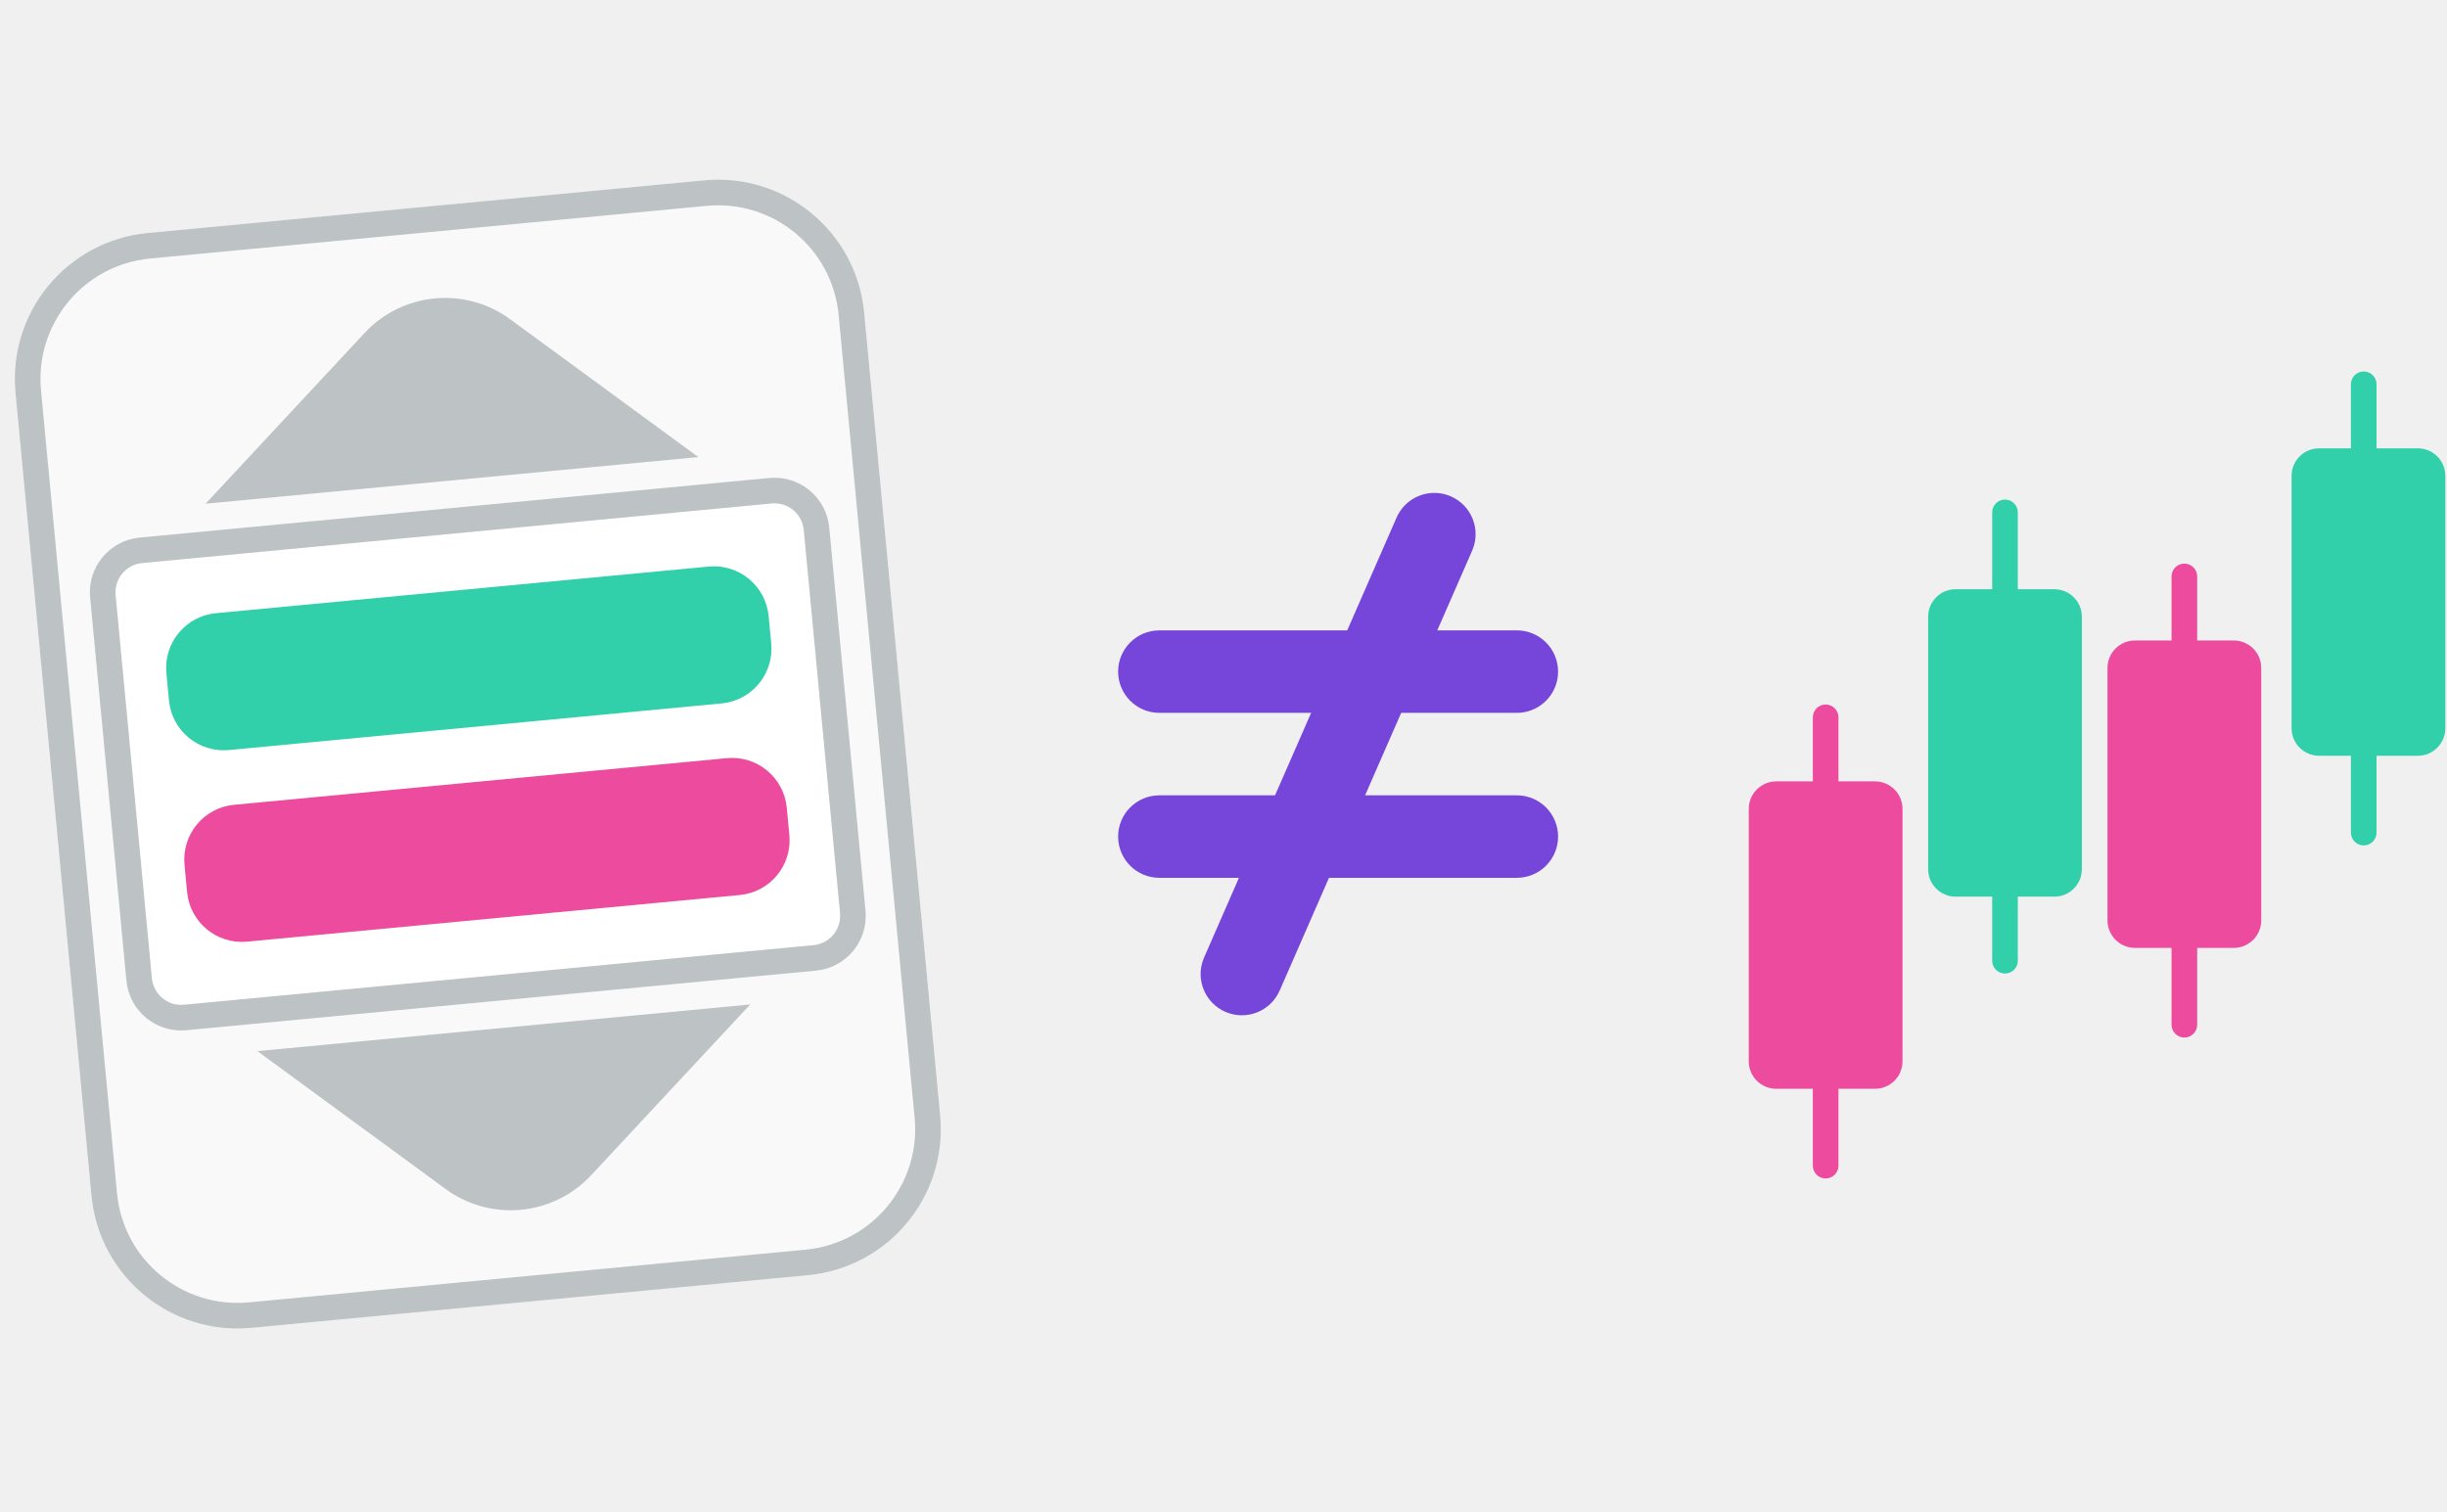
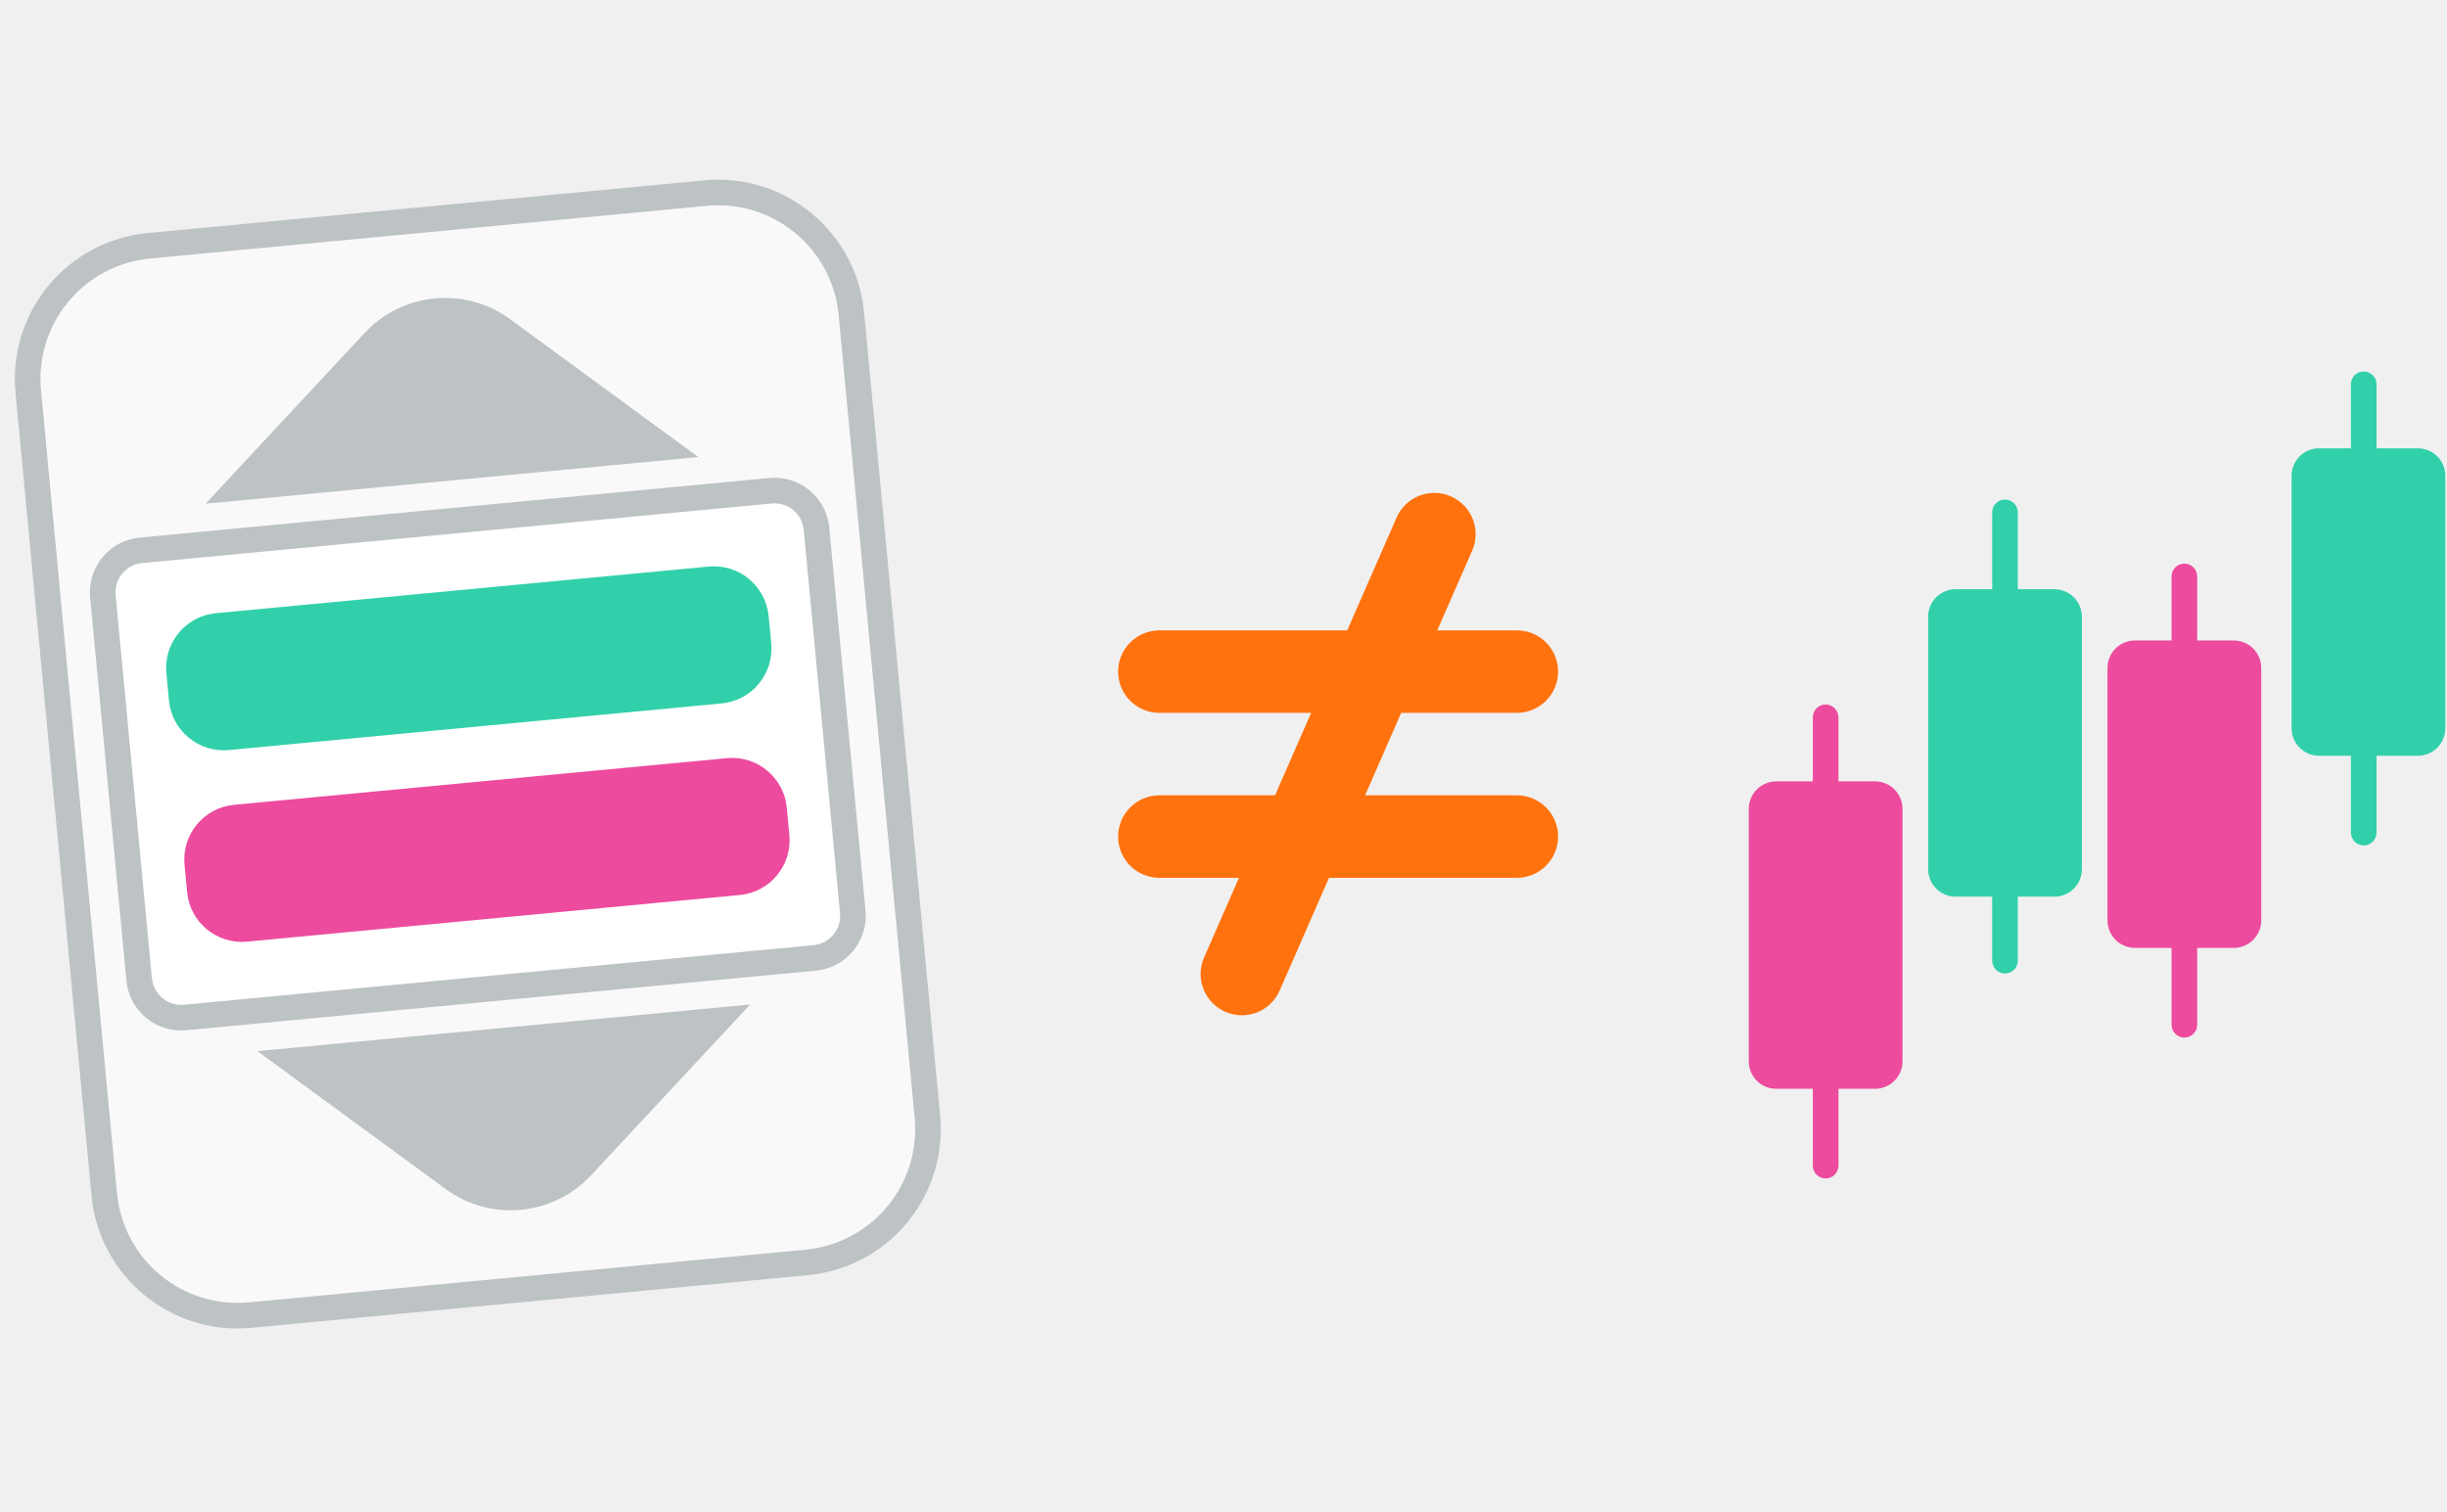
<svg xmlns="http://www.w3.org/2000/svg" width="191" height="118" fill="none" viewBox="0 0 191 118">
  <path fill="#ED4B9E" d="M170.5 81C169.948 81 169.5 80.552 169.5 80L169.5 45C169.5 44.448 169.948 44 170.5 44C171.052 44 171.5 44.448 171.5 45L171.5 80C171.5 80.552 171.052 81 170.5 81Z" />
  <path fill="#ED4B9E" d="M142.5 92C141.948 92 141.5 91.552 141.5 91L141.5 56C141.5 55.448 141.948 55 142.5 55C143.052 55 143.5 55.448 143.5 56L143.5 91C143.5 91.552 143.052 92 142.5 92Z" />
  <path fill="#31D0AA" d="M156.5 76C155.948 76 155.5 75.552 155.5 75L155.5 40C155.5 39.448 155.948 39 156.5 39C157.052 39 157.5 39.448 157.5 40L157.5 75C157.5 75.552 157.052 76 156.5 76Z" />
  <path fill="#31D0AA" d="M184.5 66C183.948 66 183.5 65.552 183.5 65L183.5 30C183.5 29.448 183.948 29 184.5 29C185.052 29 185.5 29.448 185.5 30L185.5 65C185.5 65.552 185.052 66 184.5 66Z" />
  <path fill="#ED4B9E" d="M166.646 74C165.461 74 164.5 73.039 164.5 71.854L164.5 52.146C164.5 50.961 165.461 50 166.646 50L174.354 50C175.539 50 176.5 50.961 176.5 52.146L176.5 71.854C176.5 73.039 175.539 74 174.354 74L166.646 74Z" />
  <path fill="#ED4B9E" d="M138.646 85C137.461 85 136.5 84.039 136.5 82.854L136.5 63.146C136.5 61.961 137.461 61 138.646 61L146.354 61C147.539 61 148.5 61.961 148.5 63.146L148.5 82.854C148.5 84.039 147.539 85 146.354 85L138.646 85Z" />
  <path fill="#31D0AA" d="M152.646 70C151.461 70 150.5 69.039 150.5 67.854L150.5 48.146C150.5 46.961 151.461 46 152.646 46L160.354 46C161.539 46 162.5 46.961 162.5 48.146L162.5 67.854C162.5 69.039 161.539 70 160.354 70L152.646 70Z" />
  <path fill="#31D0AA" d="M181.015 59C179.83 59 178.869 58.039 178.869 56.854L178.869 37.146C178.869 35.961 179.83 35 181.015 35L188.722 35C189.908 35 190.869 35.961 190.869 37.146L190.869 56.854C190.869 58.039 189.908 59 188.722 59L181.015 59Z" />
  <path fill="#FAF9FA" d="M1.21 30.666C0.614 24.372 5.234 18.787 11.528 18.191L54.976 14.079C61.27 13.483 66.855 18.102 67.451 24.396L73.383 87.076C73.979 93.37 69.359 98.955 63.065 99.55L19.617 103.663C13.323 104.258 7.738 99.639 7.142 93.345L1.21 30.666Z" />
  <path fill="#BDC2C4" fill-rule="evenodd" d="M55.164 16.07L11.716 20.182C6.522 20.674 2.71 25.283 3.201 30.477L9.134 93.157C9.625 98.351 14.235 102.163 19.429 101.672L62.877 97.559C68.071 97.068 71.883 92.458 71.392 87.264L65.46 24.585C64.968 19.39 60.359 15.578 55.164 16.07ZM11.528 18.191C5.234 18.787 0.614 24.372 1.21 30.666L7.142 93.345C7.738 99.639 13.323 104.258 19.617 103.663L63.065 99.55C69.359 98.955 73.979 93.37 73.383 87.076L67.451 24.396C66.855 18.102 61.27 13.483 54.976 14.079L11.528 18.191Z" clip-rule="evenodd" />
  <path fill="#fff" d="M7.034 46.644C6.811 44.283 8.543 42.189 10.903 41.966L60.05 37.314C62.41 37.091 64.504 38.823 64.728 41.183L67.559 71.098C67.782 73.459 66.05 75.553 63.69 75.776L14.544 80.428C12.183 80.651 10.089 78.919 9.866 76.559L7.034 46.644Z" />
  <path fill="#BDC2C4" fill-rule="evenodd" d="M60.238 39.305L11.092 43.957C9.831 44.076 8.906 45.195 9.025 46.455L11.857 76.37C11.976 77.631 13.095 78.556 14.355 78.437L63.501 73.785C64.762 73.666 65.687 72.547 65.568 71.287L62.736 41.372C62.617 40.111 61.498 39.186 60.238 39.305ZM10.903 41.966C8.543 42.189 6.811 44.283 7.034 46.644L9.866 76.559C10.089 78.919 12.183 80.651 14.544 80.428L63.69 75.776C66.05 75.553 67.782 73.459 67.559 71.098L64.728 41.183C64.504 38.823 62.41 37.091 60.05 37.314L10.903 41.966Z" clip-rule="evenodd" />
  <path fill="#ED4B9E" d="M14.402 67.505C14.179 65.145 15.911 63.051 18.271 62.828L56.734 59.187C59.094 58.964 61.188 60.696 61.412 63.056L61.614 65.193C61.837 67.553 60.105 69.648 57.745 69.871L19.282 73.511C16.922 73.735 14.828 72.002 14.604 69.642L14.402 67.505Z" />
  <path fill="#31D0AA" d="M12.987 52.548C12.763 50.188 14.495 48.093 16.856 47.87L55.318 44.23C57.678 44.006 59.773 45.739 59.996 48.099L60.198 50.236C60.422 52.596 58.689 54.69 56.329 54.914L17.867 58.554C15.507 58.777 13.412 57.045 13.189 54.685L12.987 52.548Z" />
  <path fill="#BDC2C4" d="M16.047 39.322L28.459 25.993C31.425 22.808 36.305 22.346 39.816 24.918L54.509 35.682L16.047 39.322Z" />
  <path fill="#BDC2C4" d="M20.091 82.058L34.784 92.823C38.295 95.395 43.175 94.933 46.141 91.748L58.554 78.418L20.091 82.058Z" />
-   <path fill="#7645D9" fill-rule="evenodd" d="M87.275 52.431C87.275 50.653 88.716 49.212 90.495 49.212H118.397C120.175 49.212 121.616 50.653 121.616 52.431C121.616 54.209 120.175 55.651 118.397 55.651H90.495C88.716 55.651 87.275 54.209 87.275 52.431Z" clip-rule="evenodd" />
-   <path fill="#7645D9" fill-rule="evenodd" d="M87.275 65.309C87.275 63.531 88.716 62.09 90.495 62.09H118.397C120.175 62.09 121.616 63.531 121.616 65.309C121.616 67.087 120.175 68.529 118.397 68.529H90.495C88.716 68.529 87.275 67.087 87.275 65.309Z" clip-rule="evenodd" />
-   <path fill="#7645D9" fill-rule="evenodd" d="M95.644 78.991C94.015 78.278 93.272 76.38 93.984 74.751L109.008 40.409C109.721 38.78 111.619 38.037 113.248 38.75C114.877 39.463 115.62 41.361 114.908 42.99L99.884 77.331C99.171 78.96 97.273 79.703 95.644 78.991Z" clip-rule="evenodd" />
+   <path fill="#FF720D" fill-rule="evenodd" d="M87.275 52.431C87.275 50.653 88.716 49.212 90.495 49.212H118.397C120.175 49.212 121.616 50.653 121.616 52.431C121.616 54.209 120.175 55.651 118.397 55.651H90.495C88.716 55.651 87.275 54.209 87.275 52.431Z" clip-rule="evenodd" />
+   <path fill="#FF720D" fill-rule="evenodd" d="M87.275 65.309C87.275 63.531 88.716 62.09 90.495 62.09H118.397C120.175 62.09 121.616 63.531 121.616 65.309C121.616 67.087 120.175 68.529 118.397 68.529H90.495C88.716 68.529 87.275 67.087 87.275 65.309Z" clip-rule="evenodd" />
+   <path fill="#FF720D" fill-rule="evenodd" d="M95.644 78.991C94.015 78.278 93.272 76.38 93.984 74.751L109.008 40.409C109.721 38.78 111.619 38.037 113.248 38.75C114.877 39.463 115.62 41.361 114.908 42.99L99.884 77.331C99.171 78.96 97.273 79.703 95.644 78.991Z" clip-rule="evenodd" />
</svg>
